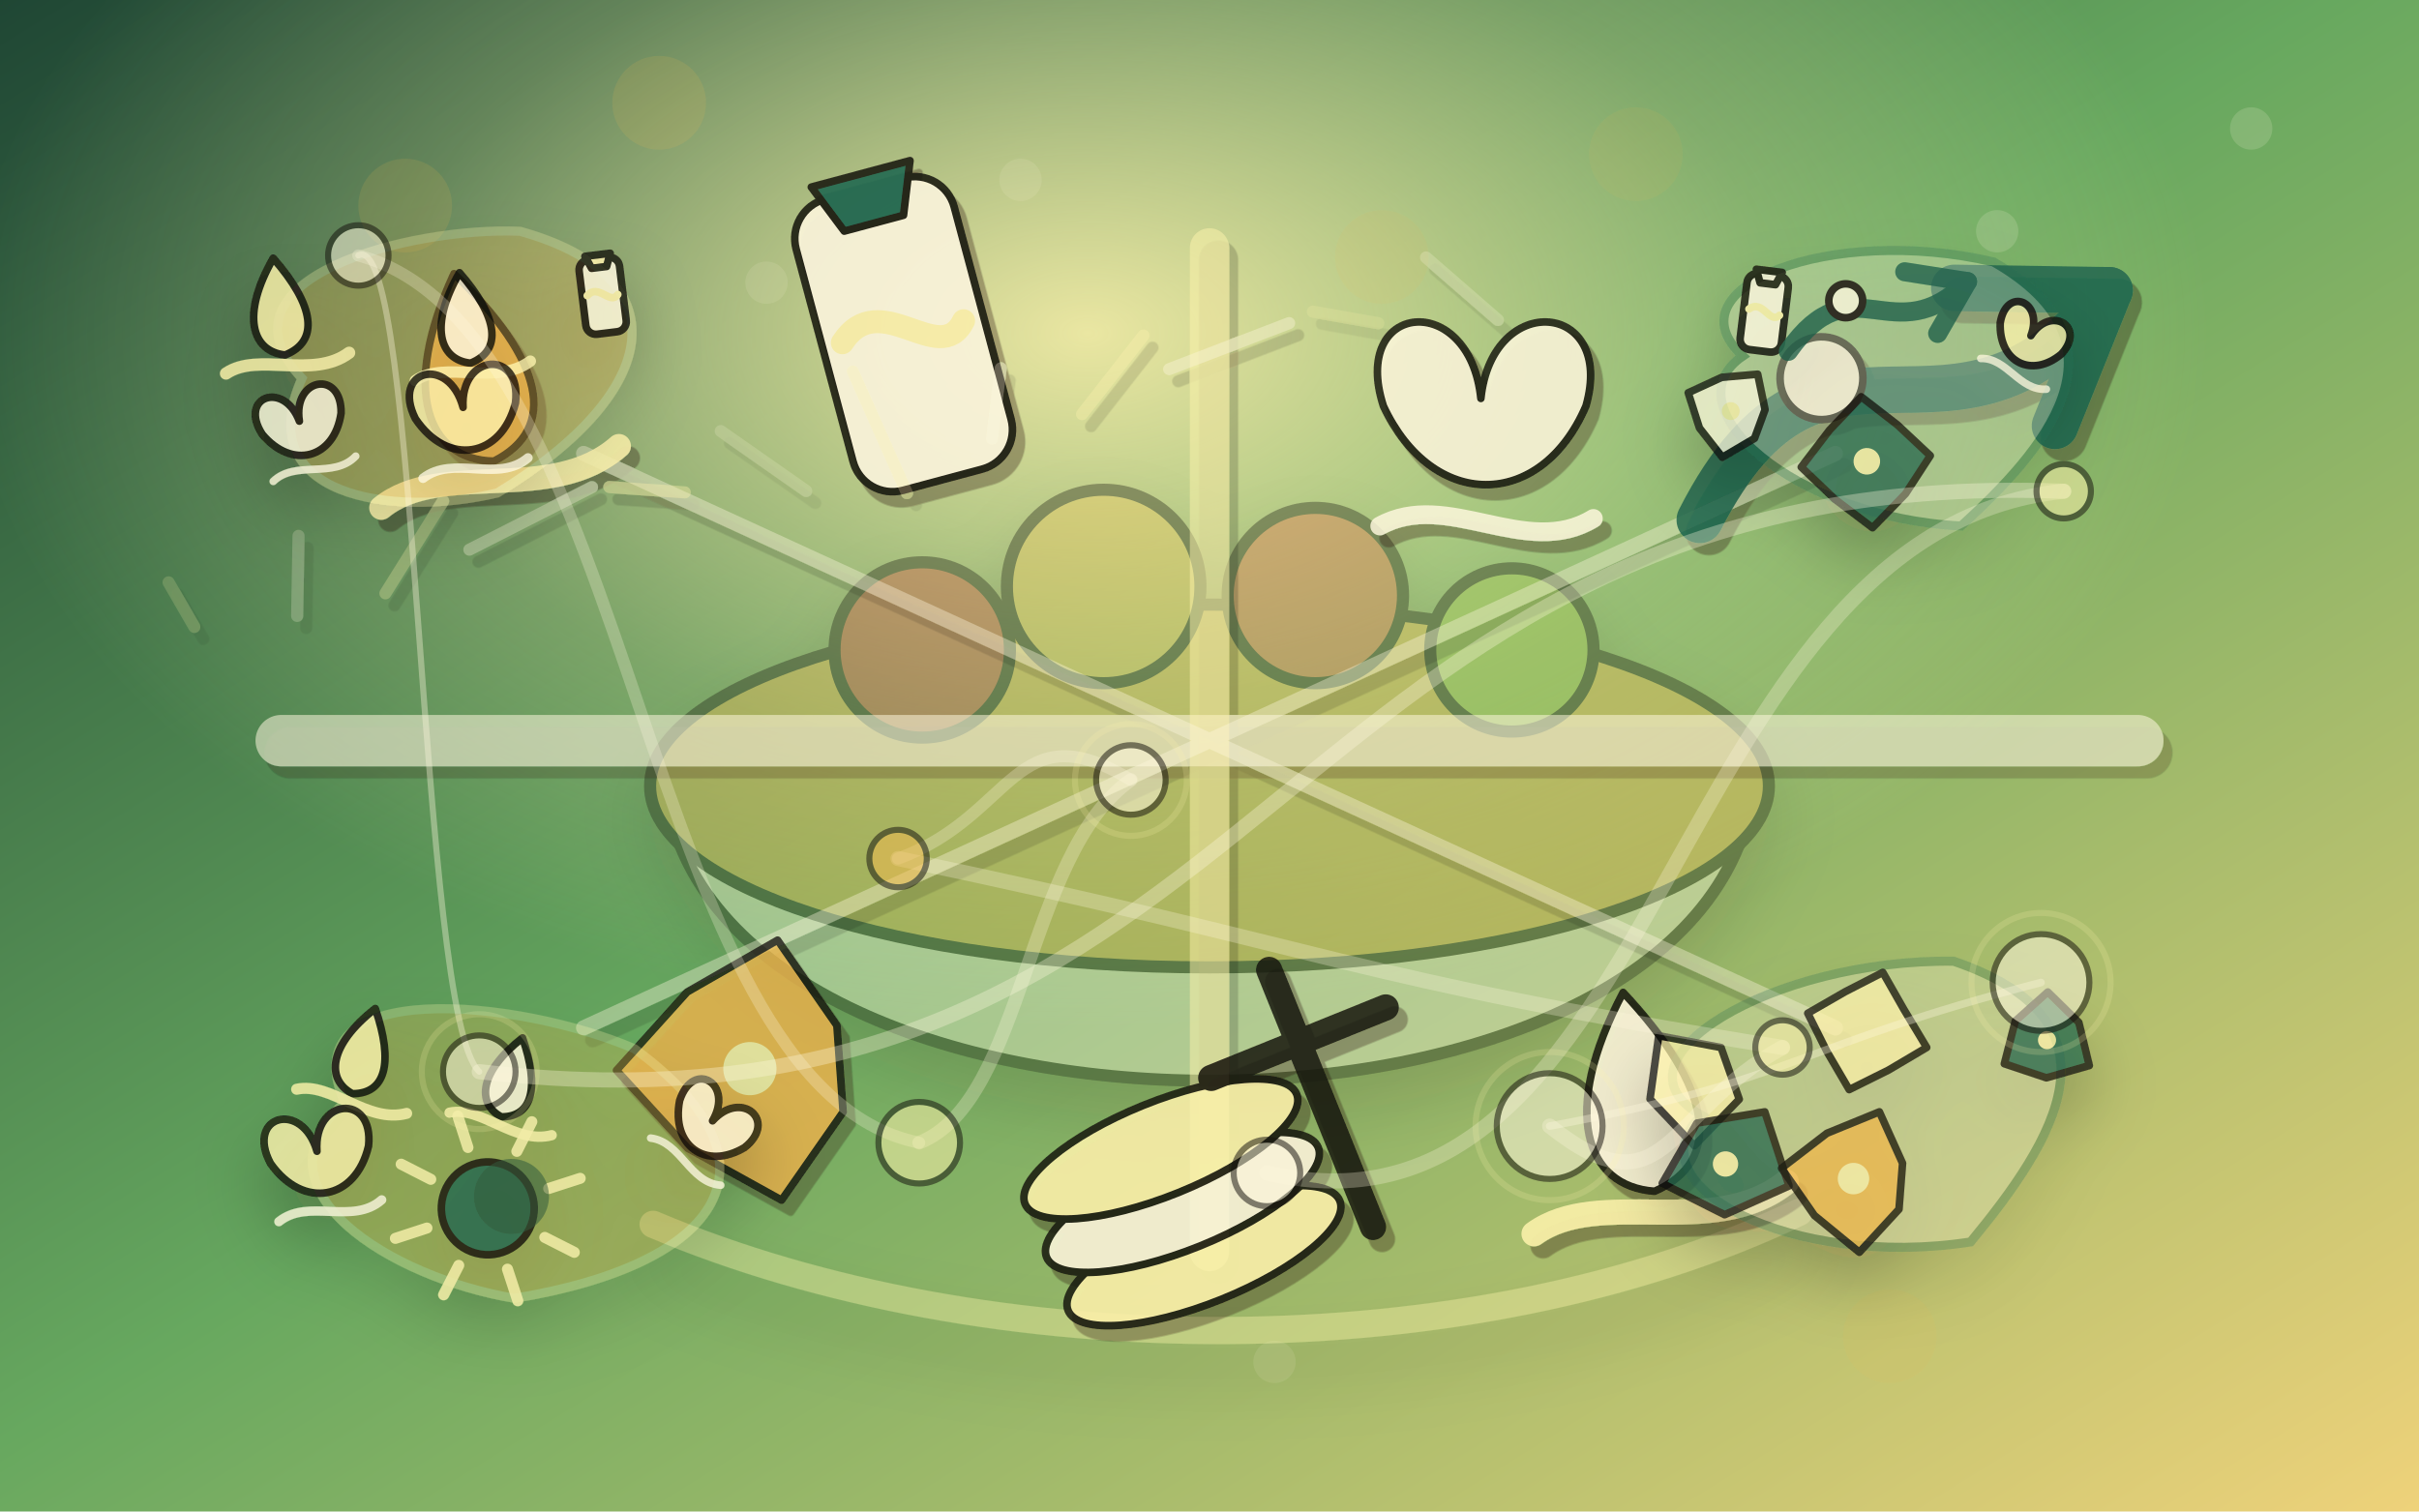
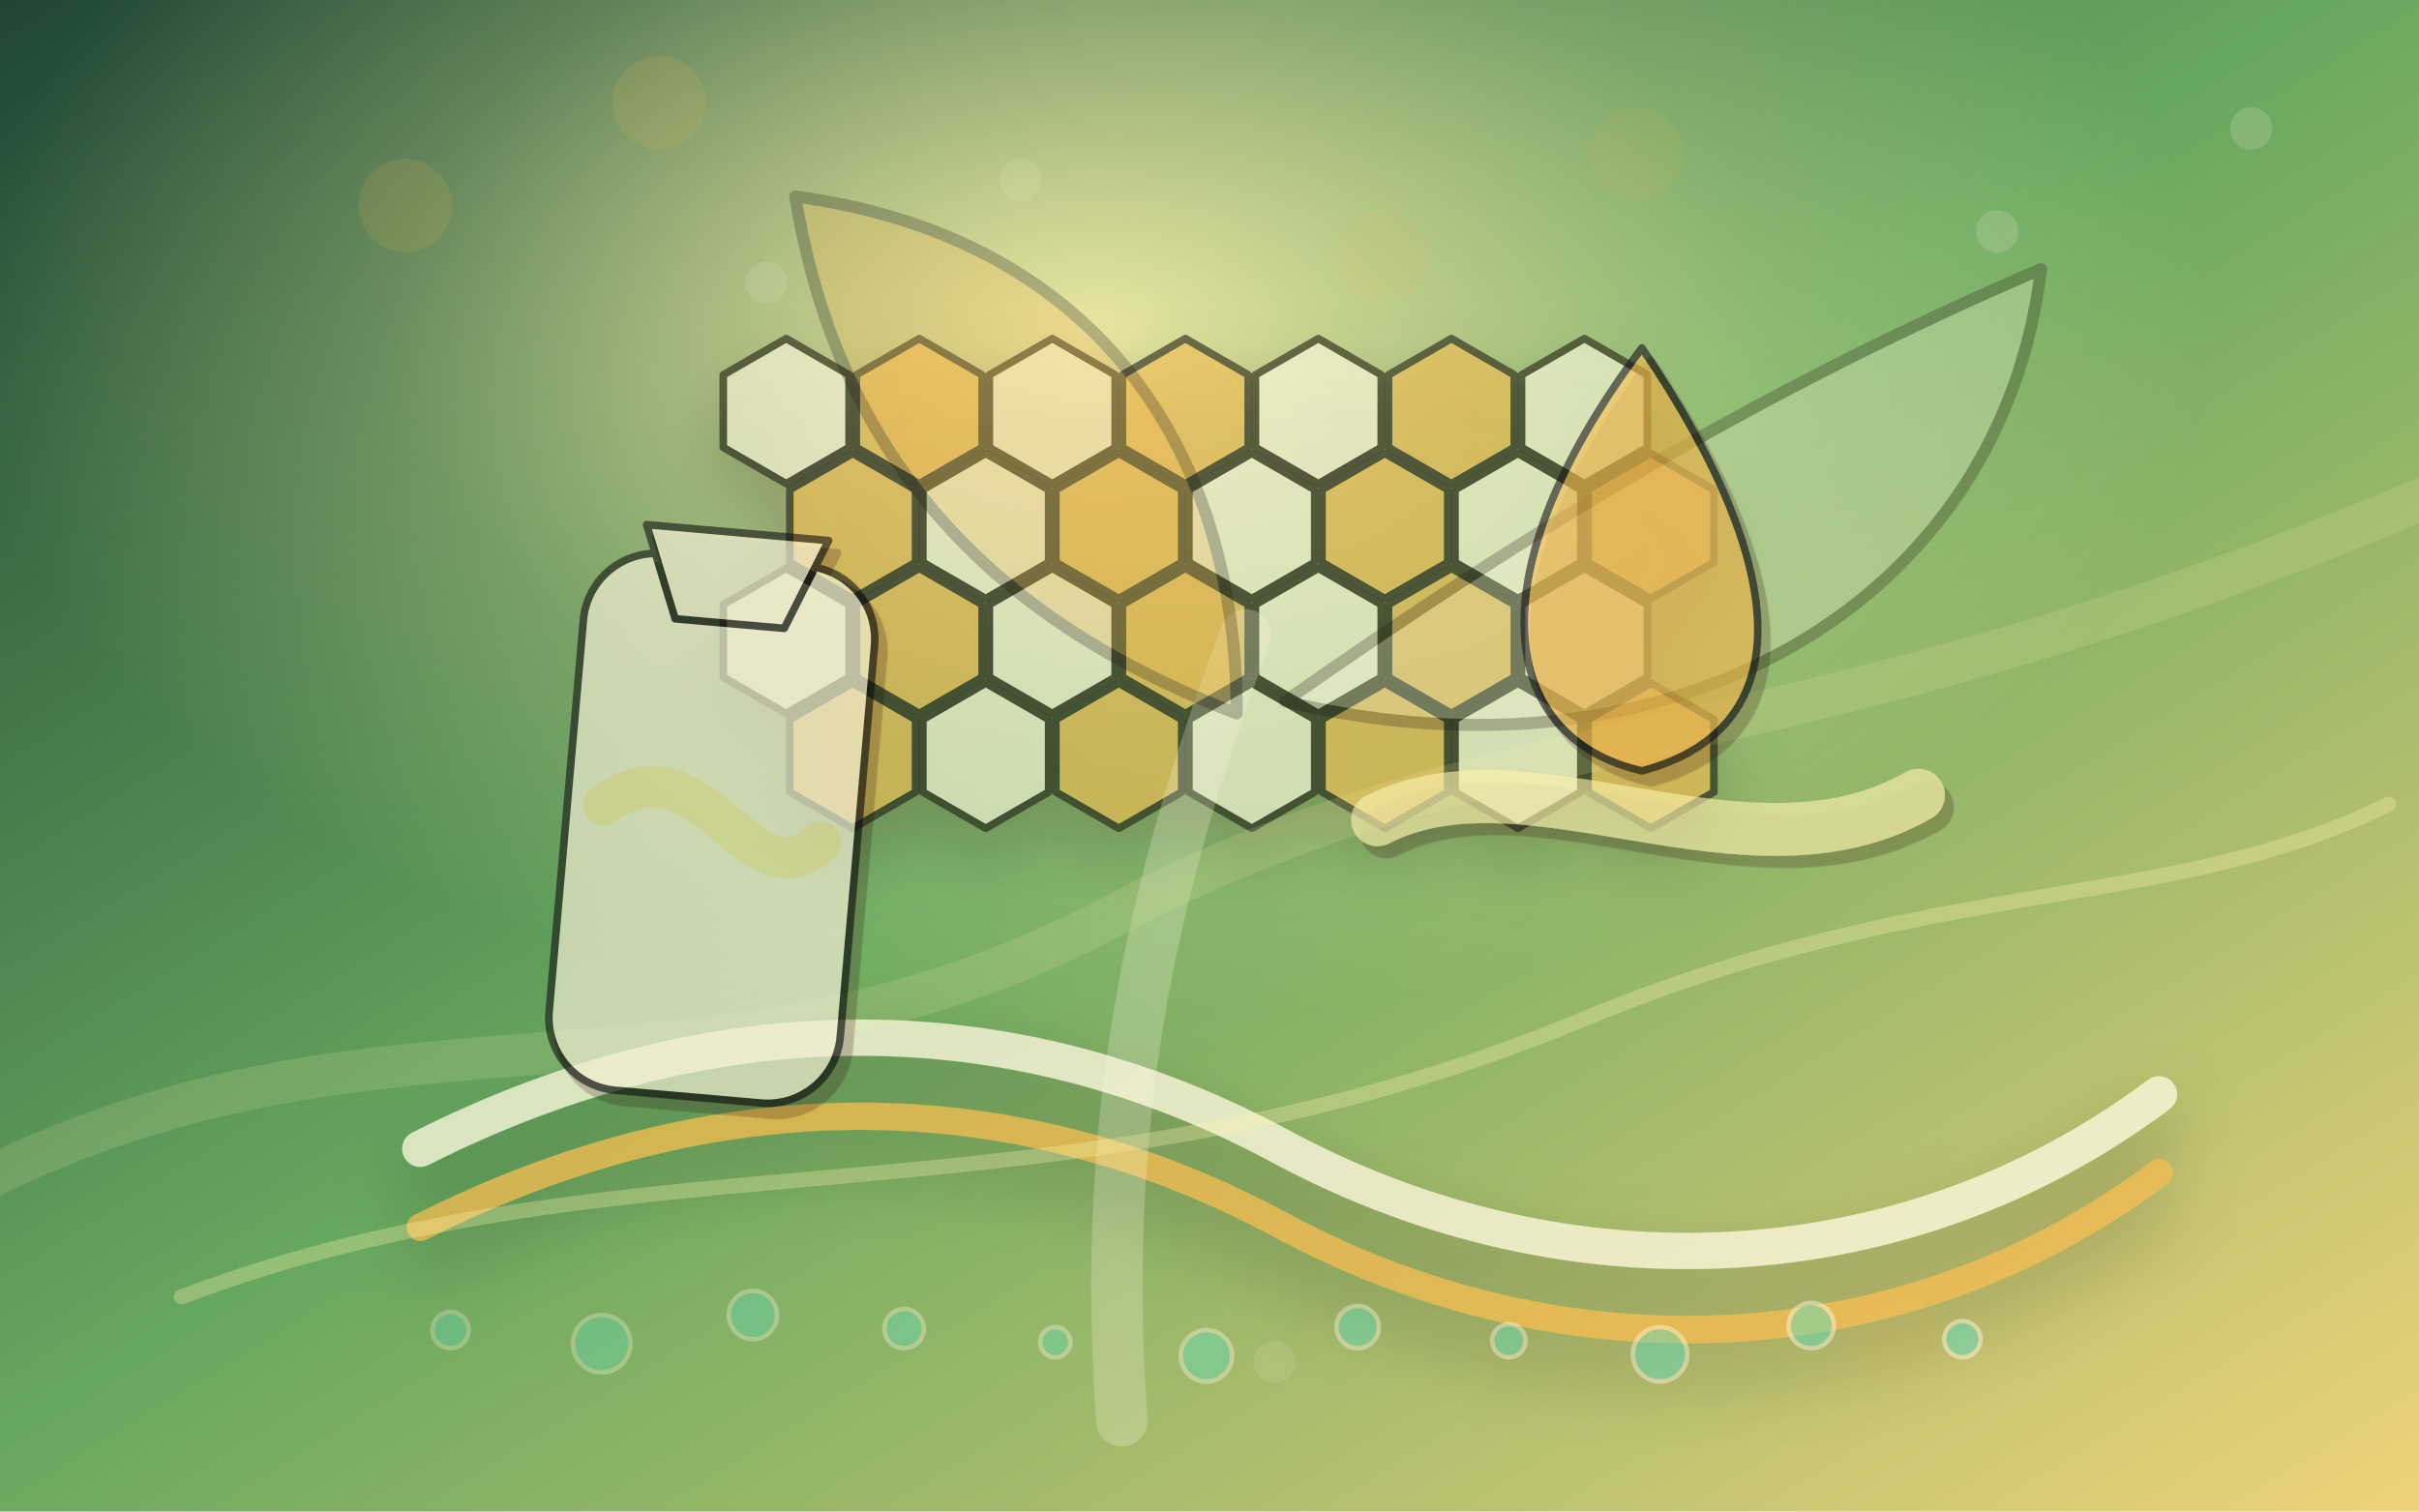
<svg xmlns="http://www.w3.org/2000/svg" width="1600" height="1000" viewBox="0 0 1600 1000" role="img" aria-labelledby="title desc">
  <defs>
    <linearGradient id="posterBg" x1="0" y1="0" x2="1" y2="1">
      <stop offset="0%" stop-color="#1f4634" />
      <stop offset="48%" stop-color="#67a85f" />
      <stop offset="100%" stop-color="#efd27a" />
    </linearGradient>
    <radialGradient id="warmGlow" cx="45%" cy="22%" r="46%">
      <stop offset="0%" stop-color="#fff3ad" stop-opacity=".88" />
      <stop offset="62%" stop-color="#fff3ad" stop-opacity=".24" />
      <stop offset="100%" stop-color="#fff3ad" stop-opacity="0" />
    </radialGradient>
    <filter id="posterShadow" x="-20%" y="-20%" width="140%" height="150%">
      <feDropShadow dx="0" dy="22" stdDeviation="22" flood-color="#140d08" flood-opacity=".32" />
    </filter>
    <filter id="hardInk" x="-20%" y="-20%" width="140%" height="150%">
      <feDropShadow dx="6" dy="8" stdDeviation="0" flood-color="#12100c" flood-opacity=".34" />
    </filter>
    <style>
      .ink { stroke: #16120d; stroke-width: 8; stroke-linecap: round; stroke-linejoin: round; }
      .thin { stroke: #16120d; stroke-width: 5; stroke-linecap: round; stroke-linejoin: round; }
    </style>
  </defs>
  <rect width="1600" height="1000" fill="url(#posterBg)" />
  <rect width="1600" height="1000" fill="url(#warmGlow)" />
  <circle cx="1250" cy="884" r="31" fill="#f2b84d" opacity="0.08" />
  <circle cx="843" cy="901" r="14" fill="#fff8df" opacity="0.11" />
  <circle cx="436" cy="68" r="31" fill="#f2b84d" opacity="0.13" />
  <circle cx="1489" cy="85" r="14" fill="#fff8df" opacity="0.16" />
  <circle cx="1082" cy="102" r="31" fill="#f2b84d" opacity="0.08" />
  <circle cx="675" cy="119" r="14" fill="#fff8df" opacity="0.11" />
  <circle cx="268" cy="136" r="31" fill="#f2b84d" opacity="0.13" />
  <circle cx="1321" cy="153" r="14" fill="#fff8df" opacity="0.16" />
  <circle cx="914" cy="170" r="31" fill="#f2b84d" opacity="0.08" />
  <circle cx="507" cy="187" r="14" fill="#fff8df" opacity="0.11" />
-   <g filter="url(#posterShadow)" opacity=".36">
-     <g id="poster-growth-bowl">
-       <path d="M440 520 C470 780 1130 780 1160 520Z" fill="#fff8df" class="ink" />
-       <ellipse cx="800" cy="520" rx="370" ry="120" fill="#f2b84d" class="ink" />
-       <circle cx="610" cy="430" r="58" fill="#d24e3d" class="ink" />
-       <circle cx="730" cy="388" r="64" fill="#f0c658" class="ink" />
-       <circle cx="870" cy="394" r="58" fill="#e76c46" class="ink" />
-       <circle cx="1000" cy="430" r="54" fill="#a6c851" class="ink" />
-       <path d="M432 810 C654 904 972 906 1190 802" fill="none" stroke="#fff3ad" stroke-width="18" stroke-linecap="round" />
+   <g id="semantic-scene" data-scene-group="C08_GROWTH_FOOD_MATERIAL" data-primary-category="growth" filter="url(#posterShadow)" opacity=".76">
+     <g id="poster-growth-honeycomb">
+       <polygon points="561.6,296.0 520.0,320.0 478.4,296.0 478.4,248.0 520.0,224.0 561.6,248.0" fill="#fff8df" opacity=".78" class="thin" />
+       <polygon points="649.6,296.0 608.0,320.0 566.4,296.0 566.4,248.0 608.0,224.0 649.6,248.0" fill="#f2b84d" opacity=".78" class="thin" />
+       <polygon points="737.6,296.0 696.0,320.0 654.4,296.0 654.4,248.0 696.0,224.0 737.6,248.0" fill="#fff8df" opacity=".78" class="thin" />
+       <polygon points="825.6,296.0 784.0,320.0 742.4,296.0 742.4,248.0 784.0,224.0 825.6,248.0" fill="#f2b84d" opacity=".78" class="thin" />
+       <polygon points="913.6,296.0 872.0,320.0 830.4,296.0 830.4,248.0 872.0,224.0 913.6,248.0" fill="#fff8df" opacity=".78" class="thin" />
+       <polygon points="1001.6,296.0 960.0,320.0 918.4,296.0 918.4,248.0 960.0,224.0 1001.6,248.0" fill="#f2b84d" opacity=".78" class="thin" />
+       <polygon points="1089.6,296.0 1048.0,320.0 1006.4,296.0 1006.4,248.0 1048.0,224.0 1089.6,248.0" fill="#fff8df" opacity=".78" class="thin" />
+       <polygon points="605.6,372.0 564.0,396.0 522.4,372.0 522.4,324.0 564.0,300.0 605.6,324.0" fill="#f2b84d" opacity=".78" class="thin" />
+       <polygon points="693.6,372.0 652.0,396.0 610.4,372.0 610.4,324.0 652.0,300.0 693.6,324.0" fill="#fff8df" opacity=".78" class="thin" />
+       <polygon points="781.6,372.0 740.0,396.0 698.4,372.0 698.4,324.0 740.0,300.0 781.6,324.0" fill="#f2b84d" opacity=".78" class="thin" />
+       <polygon points="869.6,372.0 828.0,396.0 786.4,372.0 786.4,324.0 828.0,300.0 869.6,324.0" fill="#fff8df" opacity=".78" class="thin" />
+       <polygon points="957.6,372.0 916.0,396.0 874.4,372.0 874.4,324.0 916.0,300.0 957.6,324.0" fill="#f2b84d" opacity=".78" class="thin" />
+       <polygon points="1045.6,372.0 1004.0,396.0 962.4,372.0 962.4,324.0 1004.0,300.0 1045.6,324.0" fill="#fff8df" opacity=".78" class="thin" />
+       <polygon points="1133.6,372.0 1092.0,396.0 1050.4,372.0 1050.4,324.0 1092.0,300.0 1133.6,324.0" fill="#f2b84d" opacity=".78" class="thin" />
+       <polygon points="561.6,448.0 520.0,472.0 478.4,448.0 478.4,400.0 520.0,376.0 561.6,400.0" fill="#fff8df" opacity=".78" class="thin" />
+       <polygon points="649.6,448.0 608.0,472.0 566.4,448.0 566.4,400.0 608.0,376.0 649.6,400.0" fill="#f2b84d" opacity=".78" class="thin" />
+       <polygon points="737.6,448.0 696.0,472.0 654.4,448.0 654.4,400.0 696.0,376.0 737.6,400.0" fill="#fff8df" opacity=".78" class="thin" />
+       <polygon points="825.6,448.0 784.0,472.0 742.4,448.0 742.4,400.0 784.0,376.0 825.6,400.0" fill="#f2b84d" opacity=".78" class="thin" />
+       <polygon points="913.6,448.0 872.0,472.0 830.4,448.0 830.4,400.0 872.0,376.0 913.6,400.0" fill="#fff8df" opacity=".78" class="thin" />
+       <polygon points="1001.6,448.0 960.0,472.0 918.4,448.0 918.4,400.0 960.0,376.0 1001.6,400.0" fill="#f2b84d" opacity=".78" class="thin" />
+       <polygon points="1089.6,448.0 1048.0,472.0 1006.4,448.0 1006.4,400.0 1048.0,376.0 1089.6,400.0" fill="#fff8df" opacity=".78" class="thin" />
+       <polygon points="605.6,524.0 564.0,548.0 522.4,524.0 522.4,476.0 564.0,452.0 605.6,476.0" fill="#f2b84d" opacity=".78" class="thin" />
+       <polygon points="693.6,524.0 652.0,548.0 610.4,524.0 610.4,476.0 652.0,452.0 693.6,476.0" fill="#fff8df" opacity=".78" class="thin" />
+       <polygon points="781.6,524.0 740.0,548.0 698.4,524.0 698.4,476.0 740.0,452.0 781.6,476.0" fill="#f2b84d" opacity=".78" class="thin" />
+       <polygon points="869.6,524.0 828.0,548.0 786.4,524.0 786.4,476.0 828.0,452.0 869.6,476.0" fill="#fff8df" opacity=".78" class="thin" />
+       <polygon points="957.6,524.0 916.0,548.0 874.4,524.0 874.4,476.0 916.0,452.0 957.6,476.0" fill="#f2b84d" opacity=".78" class="thin" />
+       <polygon points="1045.6,524.0 1004.0,548.0 962.4,524.0 962.4,476.0 1004.0,452.0 1045.6,476.0" fill="#fff8df" opacity=".78" class="thin" />
+       <polygon points="1133.6,524.0 1092.0,548.0 1050.4,524.0 1050.4,476.0 1092.0,452.0 1133.6,476.0" fill="#f2b84d" opacity=".78" class="thin" />
+       <path d="M278 760 C472 662 670 662 850 760 C1038 860 1260 850 1428 724" fill="none" stroke="#fff8df" stroke-width="24" stroke-linecap="round" />
+       <path d="M278 812 C472 714 670 714 850 812 C1038 912 1260 902 1428 776" fill="none" stroke="#f2b84d" stroke-width="18" stroke-linecap="round" />
    </g>
  </g>
-   <g id="pair-signature-mural" filter="url(#hardInk)">
-     <g opacity=".98">
-       <path d="M186 490 L1414 490" stroke="#fff8df" stroke-width="34" stroke-linecap="round" opacity=".55" />
-       <path d="M800 164 L800 828" stroke="#fff3ad" stroke-width="26" stroke-linecap="round" opacity=".5" />
-       <path d="M386 300 L1214 680 M1214 300 L386 680" stroke="#fff8df" stroke-width="10" stroke-linecap="round" opacity=".38" />
-       <g transform="rotate(-12.0 316.0 255.0)">
-         <g opacity=".86">
-           <path d="M316.0 179.4 C264.8 247.7 273.3 296.5 316.0 306.2 C362.4 294.0 362.4 247.7 316.0 179.4Z" fill="#f2b84d" class="thin" />
-           <path d="M236.7 320.9 C281.8 297.7 347.7 342.8 399.0 313.6" fill="none" stroke="#fff3ad" stroke-width="15.9" stroke-linecap="round" />
-         </g>
-       </g>
-       <g transform="rotate(-15.0 599.0 226.0)">
-         <g opacity=".88">
-           <rect x="544.9" y="121.2" width="108.2" height="199.4" rx="27.0" fill="#fff8df" class="thin" />
-           <path d="M565.2 111.1 L632.8 111.1 L619.3 144.9 L578.7 144.9Z" fill="#23664f" class="thin" />
-           <path d="M558.4 215.9 C592.2 185.4 615.9 249.7 639.6 222.6" fill="none" stroke="#fff3ad" stroke-width="15.2" stroke-linecap="round" />
-         </g>
-       </g>
-       <g transform="rotate(-19.0 982.0 281.0)">
-         <g transform="rotate(19 982.0 281.0)" opacity=".84">
-           <path d="M915.0 268.6 C892.7 199.2 972.1 191.7 979.5 263.6 C987.0 191.7 1068.8 199.2 1049.0 268.6 C1019.2 338.0 947.3 338.0 915.0 268.6Z" fill="#fff8df" class="thin" />
-           <path d="M912.6 348.0 C957.2 323.2 1009.3 370.3 1053.9 343.0" fill="none" stroke="#fff8df" stroke-width="12.4" stroke-linecap="round" />
-         </g>
-       </g>
-       <g transform="rotate(-1.0 1263.0 256.0)">
-         <g opacity=".86">
-           <path d="M1122.8 341.5 C1208.3 180.8 1290.4 327.8 1396.4 194.4" fill="none" stroke="#23664f" stroke-width="30.8" stroke-linecap="round" />
-           <path d="M1396.4 194.4 L1293.8 191.0 M1396.4 194.4 L1358.8 283.4" fill="none" stroke="#23664f" stroke-width="30.8" stroke-linecap="round" />
-           <circle cx="1204.9" cy="249.2" r="27.4" fill="#fff8df" class="thin" />
-         </g>
-       </g>
-       <g transform="rotate(-9.0 496.0 707.0)">
-         <g opacity=".78">
-           <polygon points="552.4,745.0 503.1,796.2 447.3,752.7 408.7,694.3 463.0,650.4 527.4,625.9 557.3,687.8" fill="#f2b84d" class="thin" />
-           <circle cx="496.0" cy="707.0" r="17.6" fill="#fff3ad" />
-         </g>
-       </g>
-       <g transform="rotate(-22.0 791.0 762.0)">
-         <g opacity=".86">
-           <ellipse cx="770.2" cy="827.7" rx="96.9" ry="31.1" fill="#fff3ad" class="thin" />
-           <ellipse cx="770.2" cy="789.7" rx="96.9" ry="31.1" fill="#fff8df" class="thin" />
-           <ellipse cx="770.2" cy="751.6" rx="96.9" ry="31.1" fill="#fff3ad" class="thin" />
-           <path d="M881.0 668.6 L881.0 852.0 M818.7 720.5 L943.2 720.5" stroke="#16120d" stroke-width="17.3" stroke-linecap="round" />
-         </g>
-       </g>
-       <g transform="rotate(-9.0 1086.0 735.0)">
-         <g opacity=".86">
-           <path d="M1086.0 655.6 C1032.2 727.3 1041.2 778.5 1086.0 788.8 C1134.6 776.0 1134.6 727.3 1086.0 655.6Z" fill="#fff8df" class="thin" />
-           <path d="M1002.8 804.1 C1050.2 779.8 1119.3 827.2 1173.0 796.4" fill="none" stroke="#fff3ad" stroke-width="16.6" stroke-linecap="round" />
-         </g>
-       </g>
-       <path d="M103.0 400.0 L137.0 400.0" stroke="#fff3ad" stroke-width="8" stroke-linecap="round" opacity="0.18" transform="rotate(60 120.0 400.0)" />
-       <path d="M170.5 381.0 L223.5 381.0" stroke="#fff8df" stroke-width="8" stroke-linecap="round" opacity="0.23" transform="rotate(91 197.0 381.0)" />
-       <path d="M238.0 362.0 L310.0 362.0" stroke="#fff3ad" stroke-width="8" stroke-linecap="round" opacity="0.28" transform="rotate(122 274.0 362.0)" />
-       <path d="M305.5 343.0 L396.5 343.0" stroke="#fff8df" stroke-width="8" stroke-linecap="round" opacity="0.33" transform="rotate(153 351.0 343.0)" />
-       <path d="M403.0 324.0 L453.0 324.0" stroke="#fff3ad" stroke-width="8" stroke-linecap="round" opacity="0.38" transform="rotate(4 428.0 324.0)" />
-       <path d="M470.5 305.0 L539.5 305.0" stroke="#fff8df" stroke-width="8" stroke-linecap="round" opacity="0.18" transform="rotate(35 505.0 305.0)" />
-       <path d="M538.0 286.0 L626.0 286.0" stroke="#fff3ad" stroke-width="8" stroke-linecap="round" opacity="0.23" transform="rotate(66 582.0 286.0)" />
-       <path d="M635.5 267.0 L682.5 267.0" stroke="#fff8df" stroke-width="8" stroke-linecap="round" opacity="0.28" transform="rotate(97 659.0 267.0)" />
-       <path d="M703.0 248.0 L769.0 248.0" stroke="#fff3ad" stroke-width="8" stroke-linecap="round" opacity="0.33" transform="rotate(128 736.0 248.0)" />
-       <path d="M770.5 229.0 L855.5 229.0" stroke="#fff8df" stroke-width="8" stroke-linecap="round" opacity="0.38" transform="rotate(159 813.0 229.0)" />
-       <path d="M868.0 210.0 L912.0 210.0" stroke="#fff3ad" stroke-width="8" stroke-linecap="round" opacity="0.18" transform="rotate(10 890.0 210.0)" />
-       <path d="M935.5 191.0 L998.5 191.0" stroke="#fff8df" stroke-width="8" stroke-linecap="round" opacity="0.23" transform="rotate(41 967.0 191.0)" />
-     </g>
+   <g id="semantic-atmosphere" opacity=".72">
+     <path d="M742 940 C728 742 760 590 824 420" fill="none" stroke="#fff8df" stroke-width="34" stroke-linecap="round" opacity=".34" />
+     <path d="M818 472 C640 404 552 288 526 130 C720 156 818 292 818 472Z" fill="#f2b84d" opacity=".34" class="ink" />
+     <path d="M850 464 C1012 350 1168 256 1350 178 C1324 398 1108 526 850 464Z" fill="#fff8df" opacity=".34" class="ink" />
+     <path d="M-29.0 790 C250 642 464 752 740 604 C1010 462 1214 514 1710 282" fill="none" stroke="#fff3ad" stroke-width="28" stroke-linecap="round" opacity=".20" />
+     <path d="M120 858 C420 744 702 818 1048 674 C1280 578 1434 604 1580 532" fill="none" stroke="#fff3ad" stroke-width="10" stroke-linecap="round" opacity=".42" />
  </g>
-   <g id="semantic-layer-icons" filter="url(#posterShadow)">
-     <g transform="rotate(-7.0 300.0 238.0)" opacity=".92">
-       <path d="M199.0 238.0 C145.0 165.0 282.0 147.0 354.0 159.0 C455.0 201.0 437.0 275.0 318.0 329.0 C246.0 337.0 155.0 311.0 199.0 238.0Z" fill="#f2b84d" opacity=".28" stroke="#fff3ad" stroke-width="6" />
-       <g opacity=".86">
-         <path d="M189.8 156.8 C163.8 191.5 168.1 216.3 189.8 221.3 C213.4 215.1 213.4 191.5 189.8 156.8Z" fill="#fff3ad" class="thin" />
-         <path d="M149.5 228.7 C172.4 216.9 205.9 239.9 232.0 225.0" fill="none" stroke="#fff3ad" stroke-width="8.1" stroke-linecap="round" />
-       </g>
-       <g opacity=".86">
-         <path d="M310.9 181.3 C286.5 213.8 290.6 237.0 310.9 241.6 C332.9 235.8 332.9 213.8 310.9 181.3Z" fill="#fff8df" class="thin" />
-         <path d="M273.2 248.6 C294.7 237.5 326.0 259.0 350.3 245.1" fill="none" stroke="#fff3ad" stroke-width="7.5" stroke-linecap="round" />
-       </g>
+   <g id="semantic-focal-cues" filter="url(#hardInk)">
+     <g transform="rotate(5.0 470.0 557.0)" opacity=".70">
      <g opacity=".88">
-         <rect x="389.6" y="183.2" width="26.9" height="49.6" rx="6.7" fill="#fff8df" class="thin" />
-         <path d="M394.6 180.7 L411.4 180.7 L408.0 189.1 L398.0 189.1Z" fill="#fff3ad" class="thin" />
-         <path d="M392.9 206.7 C401.3 199.2 407.2 215.1 413.1 208.4" fill="none" stroke="#fff3ad" stroke-width="5.0" stroke-linecap="round" />
-       </g>
-       <g transform="rotate(-8 195.8 272.7)" opacity=".84">
-         <path d="M168.8 267.7 C159.8 239.7 191.8 236.7 194.8 265.7 C197.8 236.7 230.8 239.7 222.8 267.7 C210.8 295.7 181.8 295.7 168.8 267.7Z" fill="#fff8df" class="thin" />
-         <path d="M167.8 299.7 C185.8 289.7 206.8 308.7 224.8 297.7" fill="none" stroke="#fff8df" stroke-width="5.0" stroke-linecap="round" />
-       </g>
-       <g transform="rotate(-2 303.9 278.7)" opacity=".84">
-         <path d="M270.4 272.5 C259.3 237.8 298.9 234.0 302.7 270.0 C306.4 234.0 347.3 237.8 337.4 272.5 C322.5 307.2 286.5 307.2 270.4 272.5Z" fill="#fff3ad" class="thin" />
-         <path d="M269.2 312.2 C291.5 299.8 317.5 323.3 339.9 309.7" fill="none" stroke="#fff8df" stroke-width="6.2" stroke-linecap="round" />
+         <rect x="373.4" y="369.8" width="193.3" height="356.4" rx="48.3" fill="#fff8df" class="thin" />
+         <path d="M409.6 351.6 L530.4 351.6 L506.2 412.0 L433.8 412.0Z" fill="#fff8df" class="thin" />
+         <path d="M397.5 538.9 C457.9 484.5 500.2 599.3 542.5 551.0" fill="none" stroke="#fff3ad" stroke-width="27.2" stroke-linecap="round" />
      </g>
    </g>
-     <g transform="rotate(7.0 1254.0 248.0)" opacity=".92">
-       <path d="M1152.0 248.0 C1097.0 209.0 1199.0 154.0 1309.0 166.0 C1411.0 209.0 1356.0 287.0 1309.0 342.0 C1199.0 350.0 1107.0 287.0 1152.0 248.0Z" fill="#fff8df" opacity=".28" stroke="#23664f" stroke-width="6" />
-       <g opacity=".88">
-         <rect x="1148.8" y="192.5" width="27.5" height="50.7" rx="6.9" fill="#fff8df" class="thin" />
-         <path d="M1153.9 189.9 L1171.1 189.9 L1167.7 198.5 L1157.4 198.5Z" fill="#fff8df" class="thin" />
-         <path d="M1152.2 216.6 C1160.8 208.8 1166.8 225.2 1172.8 218.3" fill="none" stroke="#fff3ad" stroke-width="5.0" stroke-linecap="round" />
-       </g>
+     <g transform="rotate(0.0 1086.0 397.0)" opacity=".70">
      <g opacity=".86">
-         <path d="M1181.5 241.2 C1216.5 175.4 1250.1 235.6 1293.5 181.0" fill="none" stroke="#23664f" stroke-width="12.6" stroke-linecap="round" />
-         <path d="M1293.5 181.0 L1251.5 179.6 M1293.5 181.0 L1278.1 217.4" fill="none" stroke="#23664f" stroke-width="12.6" stroke-linecap="round" />
-         <circle cx="1215.1" cy="203.4" r="11.2" fill="#fff8df" class="thin" />
-       </g>
-       <g transform="rotate(20 1338.2 217.2)" opacity=".84">
-         <path d="M1315.5 213.0 C1308.0 189.4 1334.8 186.9 1337.4 211.3 C1339.9 186.9 1367.6 189.4 1360.9 213.0 C1350.8 236.5 1326.4 236.5 1315.5 213.0Z" fill="#fff3ad" class="thin" />
-         <path d="M1314.7 239.8 C1329.8 231.4 1347.4 247.4 1362.6 238.2" fill="none" stroke="#fff8df" stroke-width="5.0" stroke-linecap="round" />
-       </g>
-       <g opacity=".78">
-         <polygon points="1166.3,301.1 1146.7,316.1 1129.3,298.7 1119.1,276.5 1139.8,263.7 1163.2,258.7 1170.9,281.4" fill="#fff8df" class="thin" />
-         <circle cx="1148.5" cy="285.1" r="5.9" fill="#fff3ad" />
-       </g>
-       <g opacity=".78">
-         <polygon points="1269.9,325.3 1251.0,350.3 1224.0,334.6 1199.3,316.2 1214.9,289.6 1233.0,265.2 1259.0,280.7 1283.1,298.3" fill="#23664f" class="thin" />
-         <circle cx="1241.9" cy="307.1" r="8.8" fill="#fff3ad" />
-       </g>
-     </g>
-     <g transform="rotate(15.0 342.0 760.0)" opacity=".92">
-       <path d="M224.0 760.0 C166.0 688.0 318.0 664.0 400.0 676.0 C518.0 722.0 494.0 798.0 366.0 856.0 C284.0 864.0 176.0 832.0 224.0 760.0Z" fill="#f2b84d" opacity=".28" stroke="#fff3ad" stroke-width="6" />
-       <g opacity=".86">
-         <path d="M227.4 694.7 C203.8 726.1 207.8 748.5 227.4 753.0 C248.6 747.4 248.6 726.1 227.4 694.7Z" fill="#fff3ad" class="thin" />
-         <path d="M191.0 759.7 C211.7 749.0 241.9 769.8 265.4 756.3" fill="none" stroke="#fff3ad" stroke-width="7.3" stroke-linecap="round" />
-       </g>
-       <g opacity=".86">
-         <path d="M326.5 688.2 C304.6 717.3 308.3 738.1 326.5 742.3 C346.2 737.1 346.2 717.3 326.5 688.2Z" fill="#fff8df" class="thin" />
-         <path d="M292.7 748.5 C311.9 738.6 340.0 757.9 361.8 745.4" fill="none" stroke="#fff3ad" stroke-width="6.8" stroke-linecap="round" />
-       </g>
-       <g transform="rotate(21 460.6 715.4)" opacity=".84">
-         <path d="M434.1 710.5 C425.3 683.1 456.7 680.2 459.6 708.6 C462.6 680.2 494.9 683.1 487.1 710.5 C475.3 738.0 446.9 738.0 434.1 710.5Z" fill="#fff8df" class="thin" />
-         <path d="M433.2 741.9 C450.8 732.1 471.4 750.7 489.0 739.9" fill="none" stroke="#fff8df" stroke-width="5.0" stroke-linecap="round" />
-       </g>
-       <g transform="rotate(-25 219.4 803.1)" opacity=".84">
-         <path d="M186.4 797.0 C175.4 762.8 214.5 759.2 218.1 794.5 C221.8 759.2 262.1 762.8 252.3 797.0 C237.7 831.1 202.3 831.1 186.4 797.0Z" fill="#fff3ad" class="thin" />
-         <path d="M185.2 836.0 C207.2 823.8 232.8 847.0 254.7 833.6" fill="none" stroke="#fff8df" stroke-width="6.1" stroke-linecap="round" />
-       </g>
-       <g opacity=".84">
-         <path d="M374.9 811.9 L396.3 816.4" stroke="#fff3ad" stroke-width="7.3" stroke-linecap="round" />
-         <path d="M356.5 838.6 L368.5 857.0" stroke="#fff3ad" stroke-width="7.3" stroke-linecap="round" />
-         <path d="M324.7 844.5 L320.1 865.9" stroke="#fff3ad" stroke-width="7.3" stroke-linecap="round" />
-         <path d="M298.0 826.1 L279.6 838.1" stroke="#fff3ad" stroke-width="7.3" stroke-linecap="round" />
-         <path d="M292.1 794.3 L270.6 789.7" stroke="#fff3ad" stroke-width="7.3" stroke-linecap="round" />
-         <path d="M310.4 767.6 L298.5 749.2" stroke="#fff3ad" stroke-width="7.3" stroke-linecap="round" />
-         <path d="M342.3 761.7 L346.8 740.2" stroke="#fff3ad" stroke-width="7.3" stroke-linecap="round" />
-         <path d="M369.0 780.0 L387.4 768.1" stroke="#fff3ad" stroke-width="7.3" stroke-linecap="round" />
-         <circle cx="333.5" cy="803.1" r="30.7" fill="#23664f" class="thin" />
-         <circle cx="346.6" cy="791.4" r="24.8" fill="#1f4634" opacity=".5" />
-       </g>
-     </g>
-     <g transform="rotate(-5.0 1238.0 728.0)" opacity=".92">
-       <path d="M1125.0 728.0 C1063.0 686.0 1181.0 629.0 1300.0 641.0 C1413.0 691.0 1356.0 765.0 1295.0 827.0 C1176.0 835.0 1073.0 770.0 1125.0 728.0Z" fill="#fff8df" opacity=".28" stroke="#23664f" stroke-width="6" />
-       <g opacity=".78">
-         <polygon points="1150.8,719.6 1118.5,747.7 1092.0,714.3 1101.4,673.1 1141.8,684.5" fill="#fff3ad" class="thin" />
-         <circle cx="1122.0" cy="707.4" r="7.6" fill="#fff3ad" />
-       </g>
-       <g opacity=".78">
-         <polygon points="1277.3,696.3 1250.8,709.0 1223.8,719.6 1211.4,693.4 1200.9,666.9 1226.7,654.9 1252.7,644.3 1264.4,669.8" fill="#fff3ad" class="thin" />
-         <circle cx="1238.5" cy="681.4" r="8.8" fill="#fff3ad" />
-       </g>
-       <g opacity=".78">
-         <polygon points="1383.4,717.6 1354.4,723.2 1327.5,711.5 1337.2,684.0 1360.3,666.7 1379.0,688.6" fill="#23664f" class="thin" />
-         <circle cx="1357.0" cy="698.4" r="6.0" fill="#fff3ad" />
-       </g>
-       <g opacity=".78">
-         <polygon points="1178.6,779.6 1134.5,794.9 1095.2,770.6 1121.5,732.9 1166.9,729.4" fill="#23664f" class="thin" />
-         <circle cx="1138.0" cy="761.5" r="8.4" fill="#fff3ad" />
-       </g>
-       <g opacity=".78">
-         <polygon points="1249.7,801.3 1221.1,827.4 1193.6,800.5 1174.7,767.5 1206.6,747.1 1242.4,736.0 1254.7,771.2" fill="#f2b84d" class="thin" />
-         <circle cx="1221.5" cy="778.5" r="10.4" fill="#fff3ad" />
+         <path d="M1086.0 230.2 C973.0 380.9 991.9 488.5 1086.0 510.0 C1188.2 483.1 1188.2 380.9 1086.0 230.2Z" fill="#f2b84d" class="thin" />
+         <path d="M911.1 542.3 C1010.7 491.1 1155.9 590.7 1268.9 526.1" fill="none" stroke="#fff3ad" stroke-width="35.0" stroke-linecap="round" />
      </g>
    </g>
  </g>
-   <g id="root-constellation">
-     <path d="M1350.0 650.0 C1187.5 692.0 1187.5 715.0 1025.0 745.0" fill="none" stroke="#fff8df" stroke-width="5" stroke-linecap="round" opacity="0.34" />
-     <path d="M1025.0 745.0 C1102.0 806.0 1102.0 735.0 1179.0 693.0" fill="none" stroke="#fff8df" stroke-width="10" stroke-linecap="round" opacity="0.29" />
-     <path d="M1179.0 693.0 C886.5 646.0 886.5 629.0 594.0 568.0" fill="none" stroke="#fff8df" stroke-width="10" stroke-linecap="round" opacity="0.28" />
-     <path d="M594.0 568.0 C671.0 540.0 671.0 469.0 748.0 516.0" fill="none" stroke="#fff8df" stroke-width="8" stroke-linecap="round" opacity="0.27" />
-     <path d="M748.0 516.0 C678.0 565.0 678.0 728.0 608.0 756.0" fill="none" stroke="#fff8df" stroke-width="9" stroke-linecap="round" opacity="0.27" />
-     <path d="M608.0 756.0 C422.5 719.0 422.5 218.0 237.0 169.0" fill="none" stroke="#fff8df" stroke-width="8" stroke-linecap="round" opacity="0.26" />
-     <path d="M237.0 169.0 C277.0 149.0 277.0 672.0 317.0 709.0" fill="none" stroke="#fff8df" stroke-width="4" stroke-linecap="round" opacity="0.37" />
-     <path d="M317.0 709.0 C841.0 770.0 841.0 305.0 1365.0 325.0" fill="none" stroke="#fff8df" stroke-width="10" stroke-linecap="round" opacity="0.33" />
-     <path d="M1365.0 325.0 C1101.5 352.0 1101.5 837.0 838.0 776.0" fill="none" stroke="#fff8df" stroke-width="10" stroke-linecap="round" opacity="0.28" />
-     <circle cx="1350.0" cy="650.0" r="32" fill="#fff8df" opacity=".52" stroke="#16120d" stroke-width="4" />
-     <circle cx="1350.0" cy="650.0" r="46" fill="none" stroke="#fff3ad" stroke-width="4" opacity=".18" />
-     <circle cx="1025.0" cy="745.0" r="35" fill="#fff8df" opacity=".52" stroke="#16120d" stroke-width="4" />
-     <circle cx="1025.0" cy="745.0" r="49" fill="none" stroke="#fff3ad" stroke-width="4" opacity=".18" />
-     <circle cx="1179.0" cy="693.0" r="18" fill="#fff3ad" opacity=".52" stroke="#16120d" stroke-width="4" />
-     <circle cx="594.0" cy="568.0" r="19" fill="#f2b84d" opacity=".52" stroke="#16120d" stroke-width="4" />
-     <circle cx="748.0" cy="516.0" r="23" fill="#fff8df" opacity=".52" stroke="#16120d" stroke-width="4" />
-     <circle cx="748.0" cy="516.0" r="37" fill="none" stroke="#fff3ad" stroke-width="4" opacity=".18" />
-     <circle cx="608.0" cy="756.0" r="27" fill="#fff3ad" opacity=".52" stroke="#16120d" stroke-width="4" />
-     <circle cx="237.0" cy="169.0" r="20" fill="#fff8df" opacity=".52" stroke="#16120d" stroke-width="4" />
-     <circle cx="317.0" cy="709.0" r="24" fill="#fff8df" opacity=".52" stroke="#16120d" stroke-width="4" />
-     <circle cx="317.0" cy="709.0" r="38" fill="none" stroke="#fff3ad" stroke-width="4" opacity=".18" />
-     <circle cx="1365.0" cy="325.0" r="18" fill="#fff3ad" opacity=".52" stroke="#16120d" stroke-width="4" />
-     <circle cx="838.0" cy="776.0" r="22" fill="#fff8df" opacity=".52" stroke="#16120d" stroke-width="4" />
+   <g id="semantic-depth-cue">
+     <circle cx="298.0" cy="880.0" r="12" fill="#57e0c3" opacity="0.28" stroke="#fff8df" stroke-width="3" />
+     <circle cx="398.0" cy="889.0" r="19" fill="#57e0c3" opacity="0.30" stroke="#fff8df" stroke-width="3" />
+     <circle cx="498.0" cy="870.0" r="16" fill="#57e0c3" opacity="0.32" stroke="#fff8df" stroke-width="3" />
+     <circle cx="598.0" cy="879.0" r="13" fill="#57e0c3" opacity="0.34" stroke="#fff8df" stroke-width="3" />
+     <circle cx="698.0" cy="888.0" r="10" fill="#57e0c3" opacity="0.36" stroke="#fff8df" stroke-width="3" />
+     <circle cx="798.0" cy="897.0" r="17" fill="#57e0c3" opacity="0.38" stroke="#fff8df" stroke-width="3" />
+     <circle cx="898.0" cy="878.0" r="14" fill="#57e0c3" opacity="0.40" stroke="#fff8df" stroke-width="3" />
+     <circle cx="998.0" cy="887.0" r="11" fill="#57e0c3" opacity="0.42" stroke="#fff8df" stroke-width="3" />
+     <circle cx="1098.0" cy="896.0" r="18" fill="#57e0c3" opacity="0.44" stroke="#fff8df" stroke-width="3" />
+     <circle cx="1198.0" cy="877.0" r="15" fill="#57e0c3" opacity="0.46" stroke="#fff8df" stroke-width="3" />
+     <circle cx="1298.0" cy="886.0" r="12" fill="#57e0c3" opacity="0.48" stroke="#fff8df" stroke-width="3" />
  </g>
</svg>
